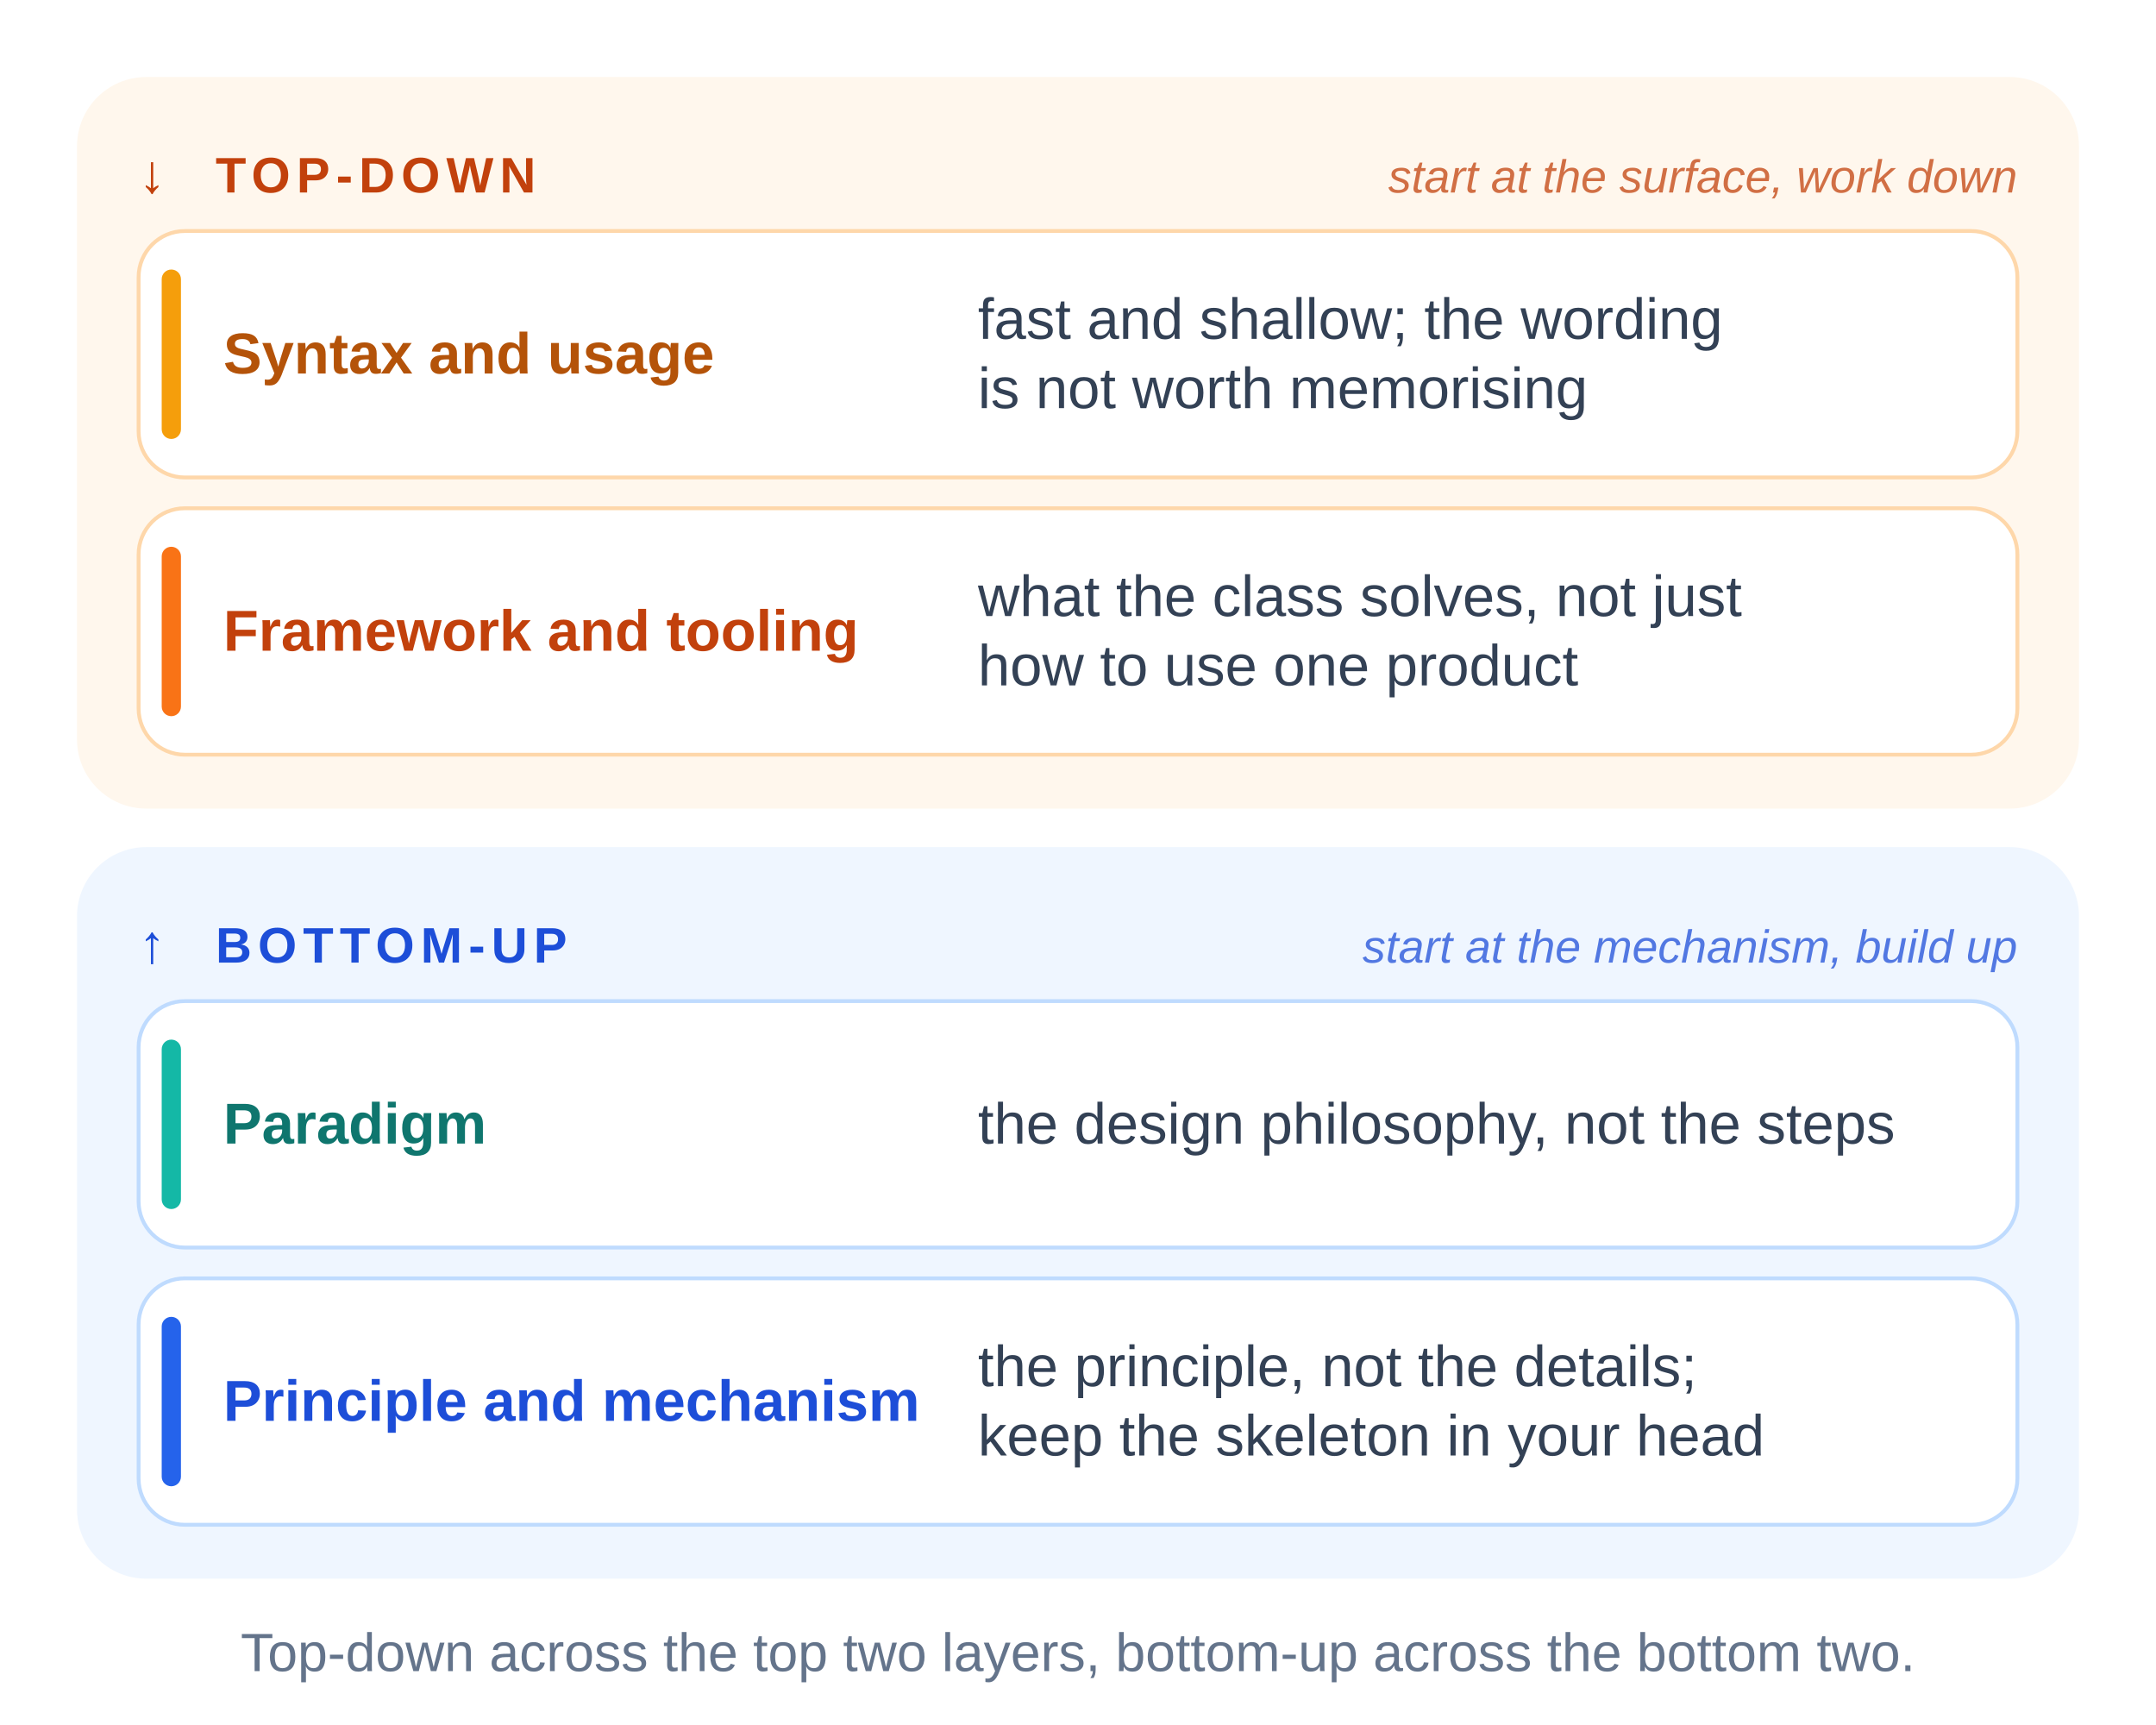
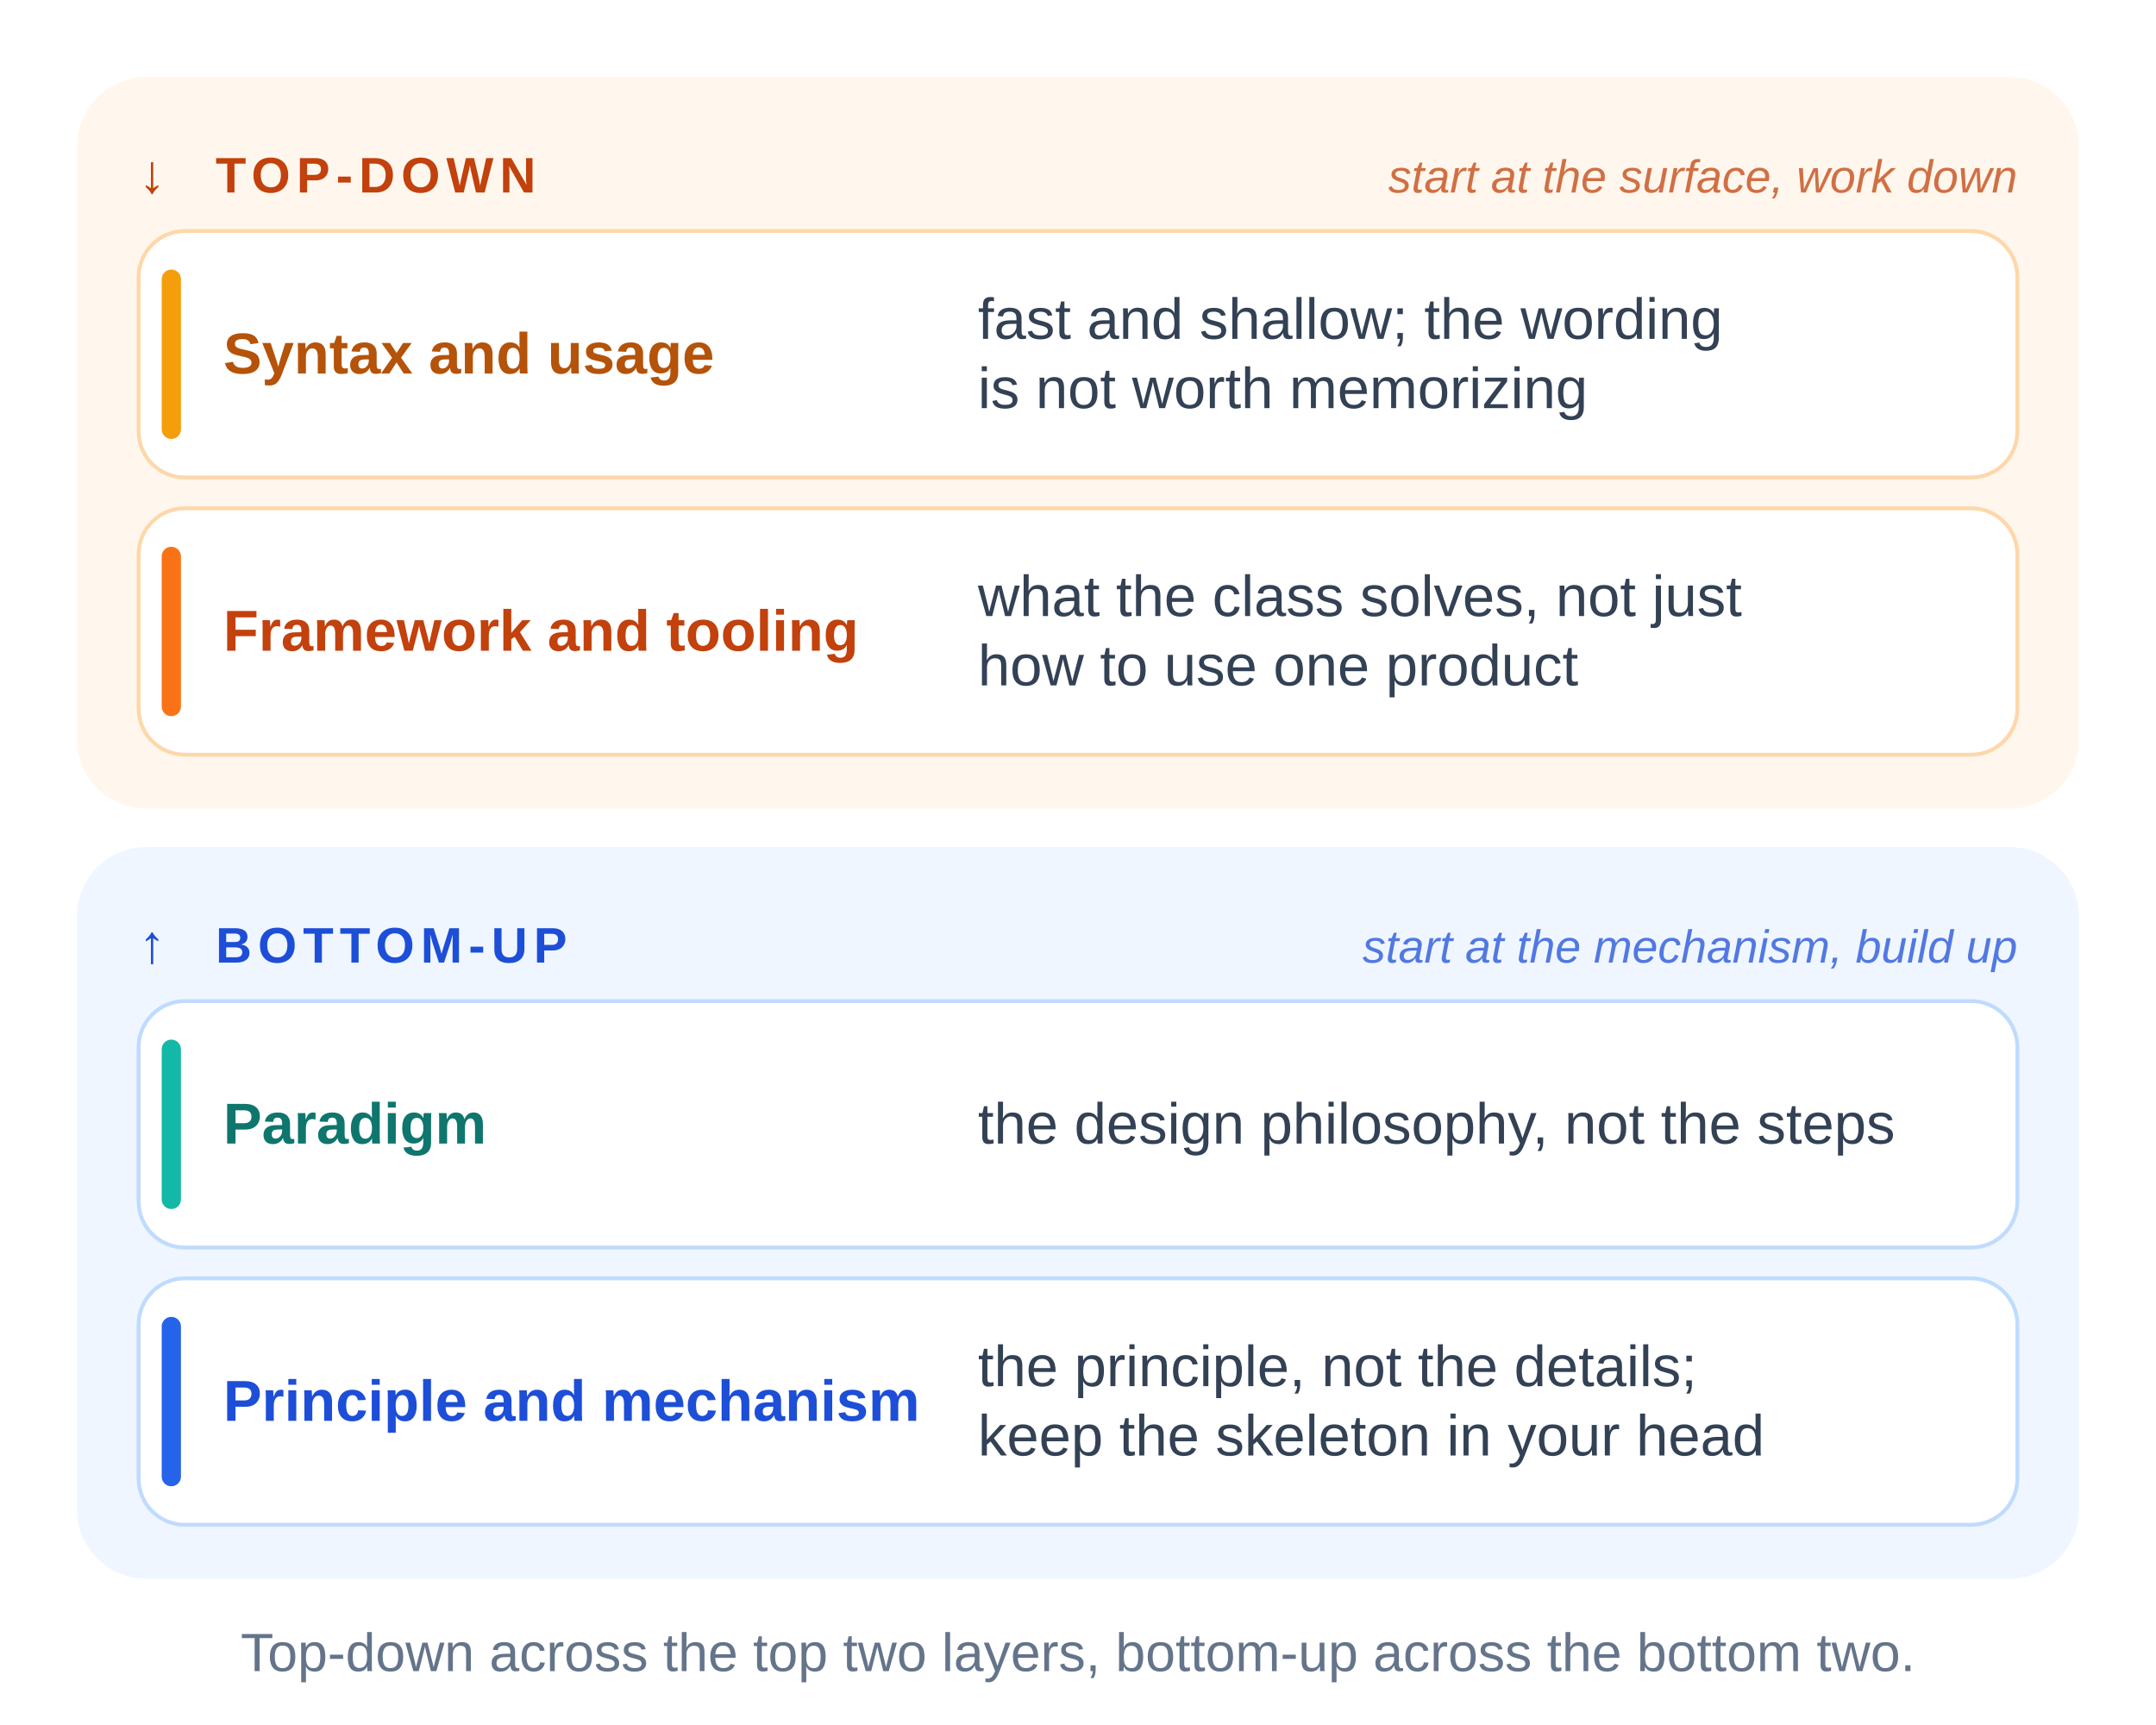
<svg xmlns="http://www.w3.org/2000/svg" viewBox="0 0 560 448" width="560" height="448" role="img" aria-labelledby="ldTitle">
  <rect width="560" height="448" fill="#ffffff" />
  <g font-family="ui-sans-serif, -apple-system, 'Helvetica Neue', Arial, sans-serif">
    <rect x="20" y="20" width="520" height="190" rx="18" fill="#fff7ed" />
    <text x="36" y="50" font-size="14" font-weight="700" fill="#c2410c">↓</text>
    <text x="56" y="50" font-size="13" font-weight="700" letter-spacing="1.6" fill="#c2410c">TOP-DOWN</text>
    <text x="524" y="50" font-size="12" font-style="italic" fill="#c2410c" opacity="0.75" text-anchor="end">start at the surface, work down</text>
    <rect x="36" y="60" width="488" height="64" rx="12" fill="#ffffff" stroke="#fed7aa" stroke-width="1" />
    <rect x="42" y="70" width="5" height="44" rx="2.5" fill="#f59e0b" />
    <text x="58" y="97" font-size="15" font-weight="700" fill="#b45309">Syntax and usage</text>
    <text x="254" y="88" font-size="15" fill="#334155">fast and shallow; the wording</text>
-     <text x="254" y="106" font-size="15" fill="#334155">is not worth memorising</text>
+     <text x="254" y="106" font-size="15" fill="#334155">is not worth memorizing</text>
    <rect x="36" y="132" width="488" height="64" rx="12" fill="#ffffff" stroke="#fed7aa" stroke-width="1" />
    <rect x="42" y="142" width="5" height="44" rx="2.5" fill="#f97316" />
    <text x="58" y="169" font-size="15" font-weight="700" fill="#c2410c">Framework and tooling</text>
    <text x="254" y="160" font-size="15" fill="#334155">what the class solves, not just</text>
    <text x="254" y="178" font-size="15" fill="#334155">how to use one product</text>
    <rect x="20" y="220" width="520" height="190" rx="18" fill="#eff6ff" />
    <text x="36" y="250" font-size="14" font-weight="700" fill="#1d4ed8">↑</text>
    <text x="56" y="250" font-size="13" font-weight="700" letter-spacing="1.6" fill="#1d4ed8">BOTTOM-UP</text>
    <text x="524" y="250" font-size="12" font-style="italic" fill="#1d4ed8" opacity="0.75" text-anchor="end">start at the mechanism, build up</text>
    <rect x="36" y="260" width="488" height="64" rx="12" fill="#ffffff" stroke="#bfdbfe" stroke-width="1" />
    <rect x="42" y="270" width="5" height="44" rx="2.5" fill="#14b8a6" />
    <text x="58" y="297" font-size="15" font-weight="700" fill="#0f766e">Paradigm</text>
    <text x="254" y="297" font-size="15" fill="#334155">the design philosophy, not the steps</text>
    <rect x="36" y="332" width="488" height="64" rx="12" fill="#ffffff" stroke="#bfdbfe" stroke-width="1" />
    <rect x="42" y="342" width="5" height="44" rx="2.5" fill="#2563eb" />
    <text x="58" y="369" font-size="15" font-weight="700" fill="#1d4ed8">Principle and mechanism</text>
    <text x="254" y="360" font-size="15" fill="#334155">the principle, not the details;</text>
    <text x="254" y="378" font-size="15" fill="#334155">keep the skeleton in your head</text>
    <text x="280" y="434" font-size="14" fill="#64748b" text-anchor="middle">Top-down across the top two layers, bottom-up across the bottom two.</text>
  </g>
</svg>
